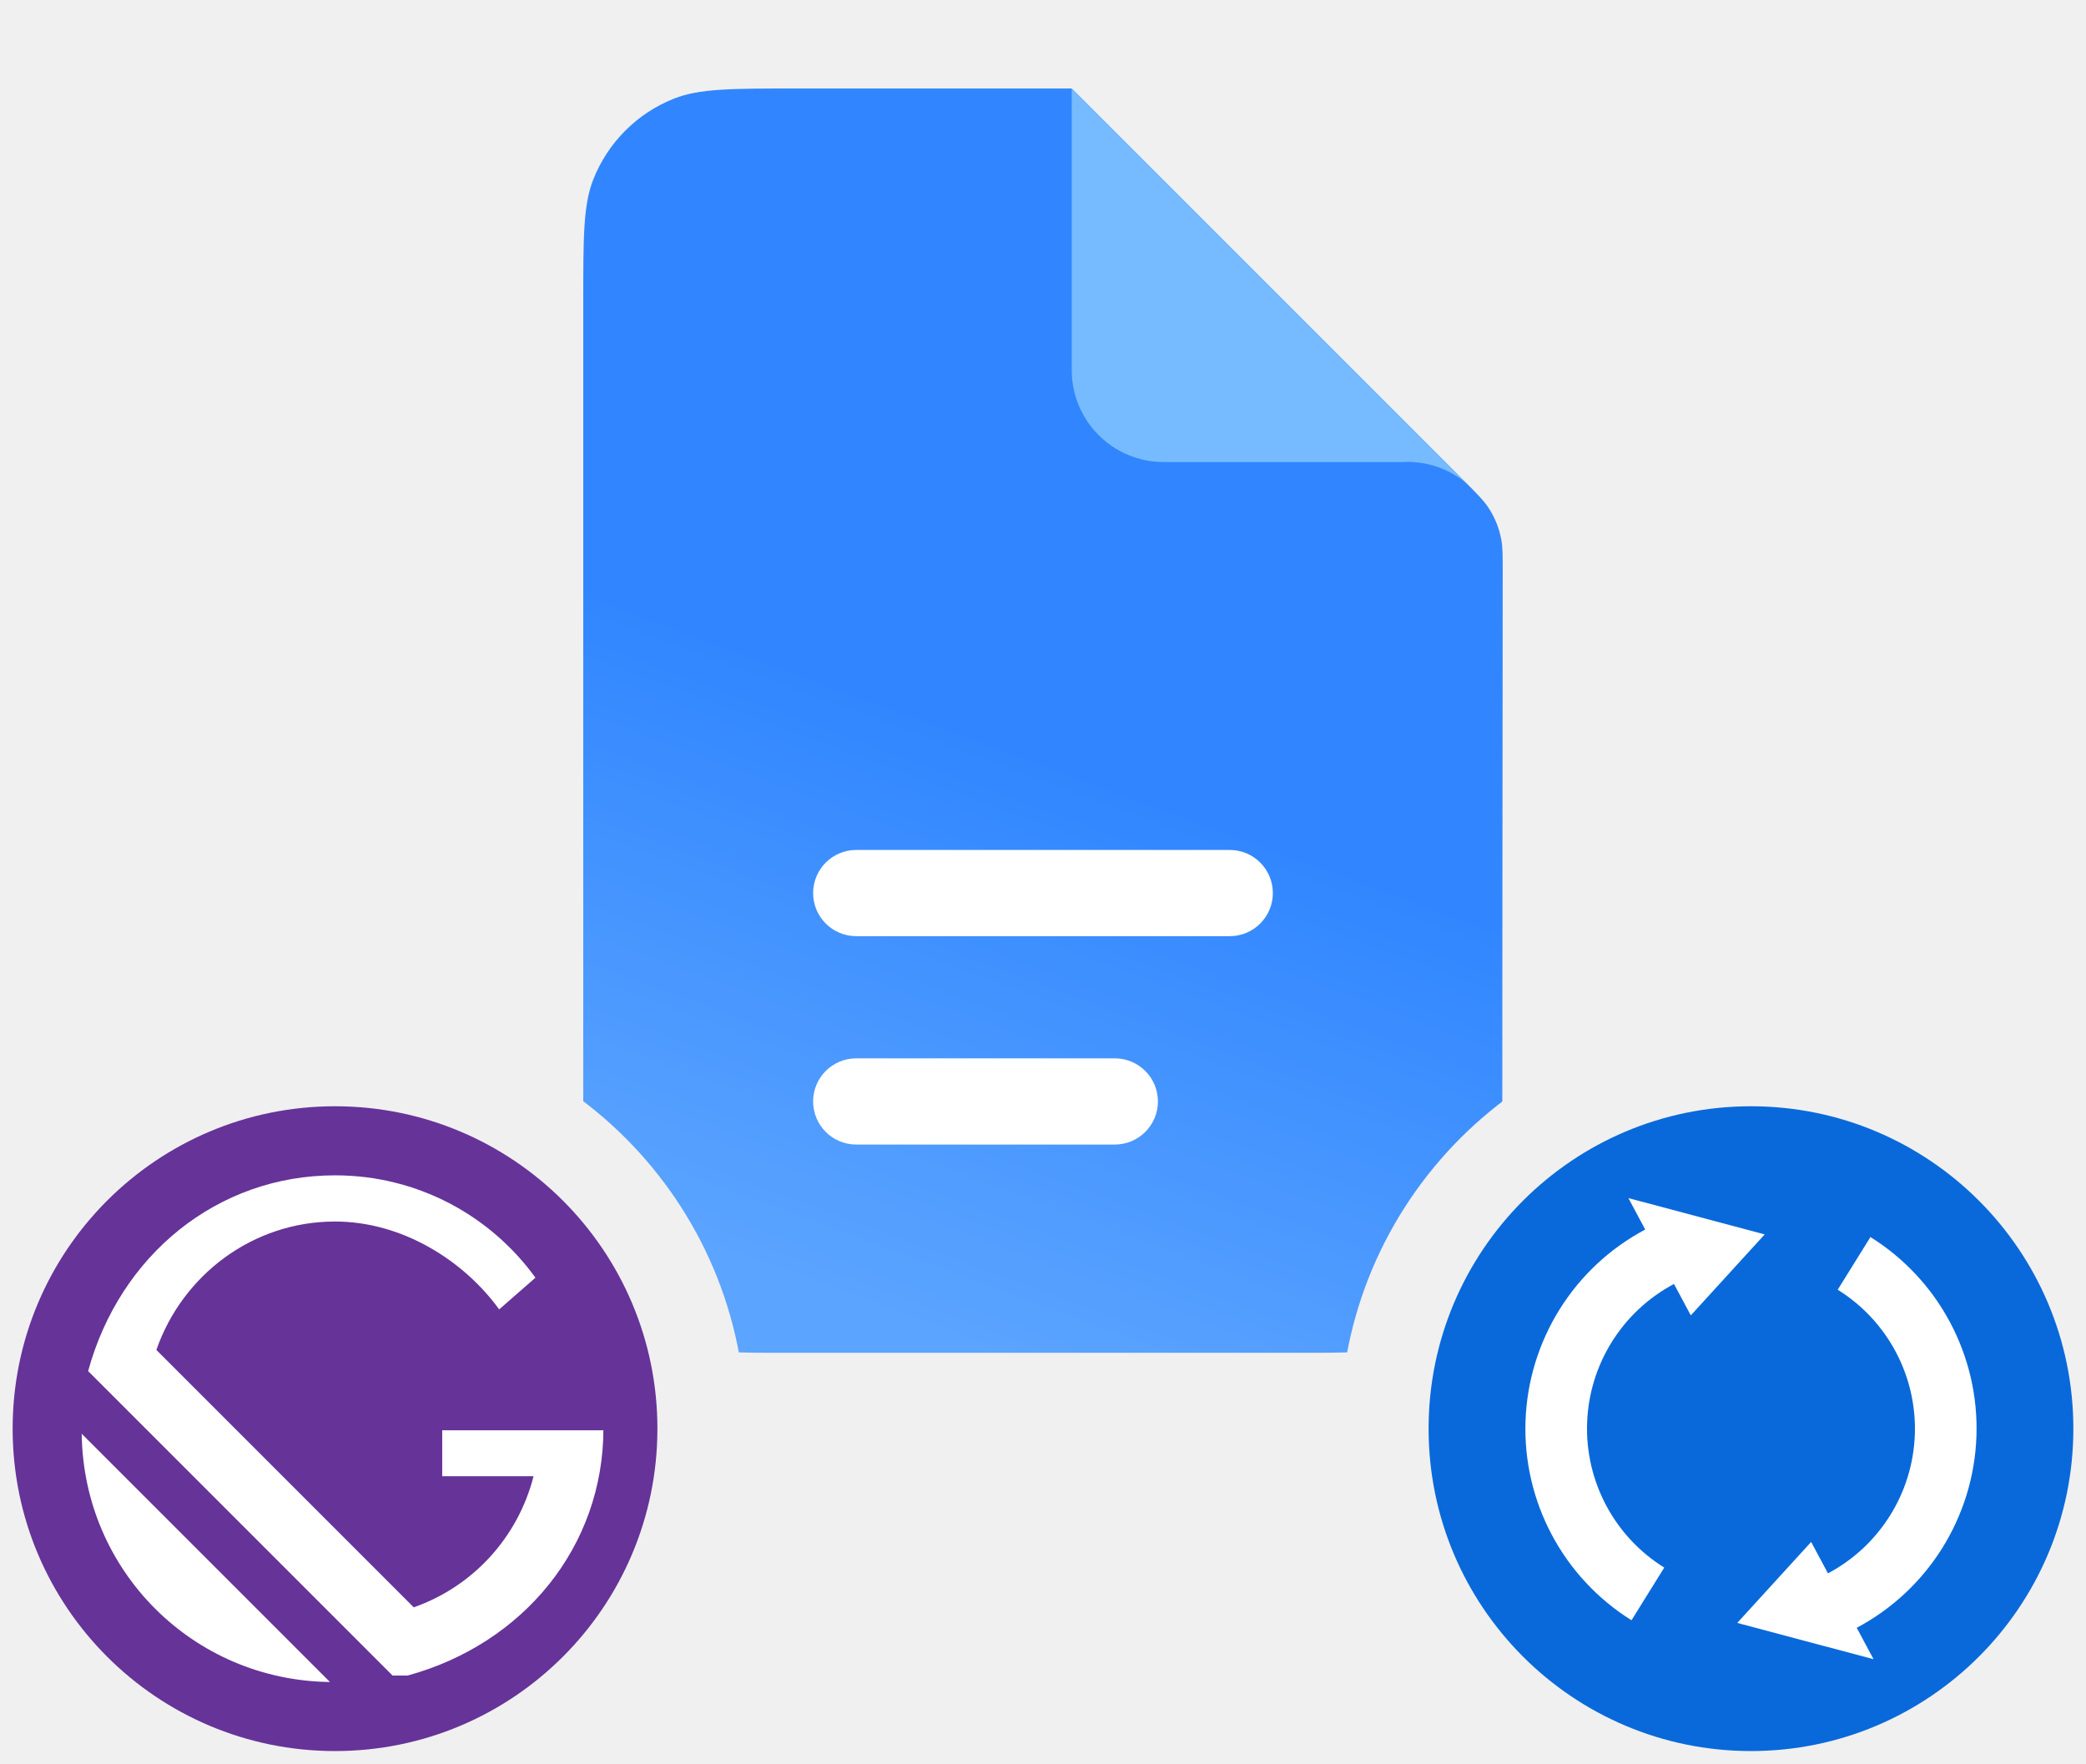
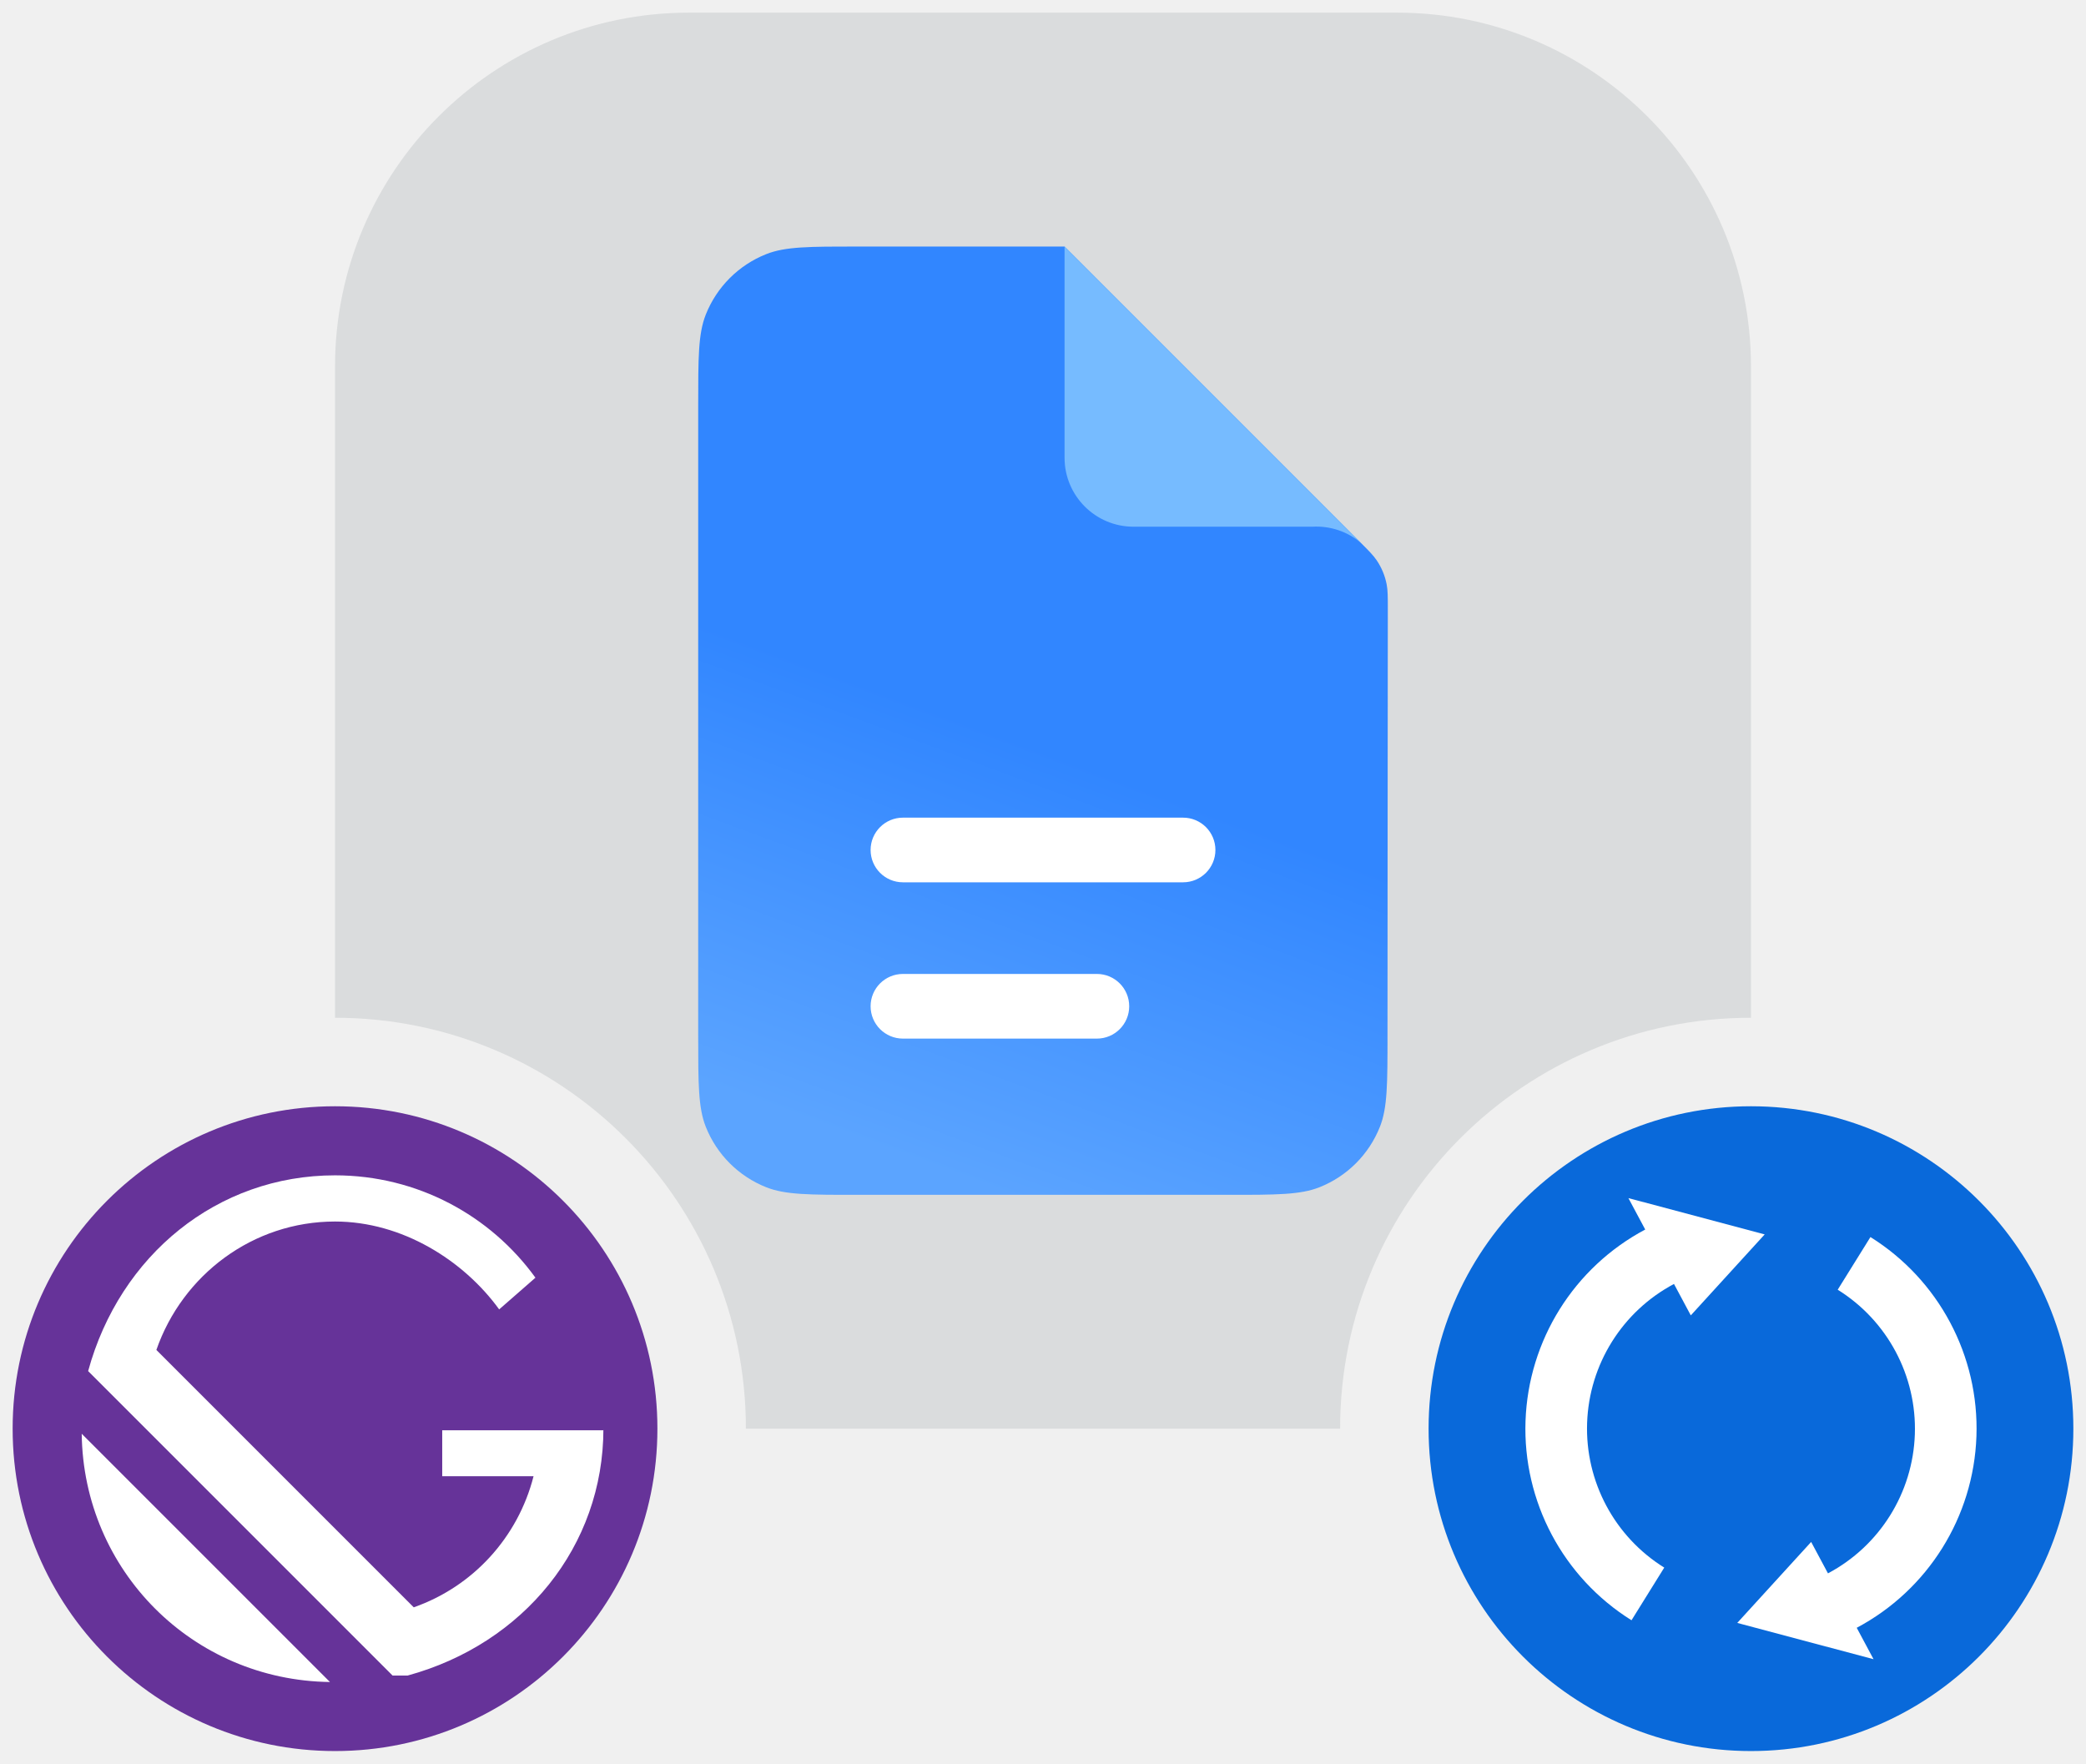
<svg xmlns="http://www.w3.org/2000/svg" viewBox="-53 -2 330 279" role="img">
  <defs>
    <clipPath id="gsgd-c">
      <path d="M130.334 184H61.6c-8.944 0-13.415 0-16.962-1.404a20 20 0 0 1-11.233-11.234C32 167.815 32 163.343 32 154.4V37.6c0-8.944 0-13.415 1.405-16.962a20 20 0 0 1 11.233-11.233C48.185 8 52.657 8 61.6 8H100l54.793 54.793v0c1.661 1.661 2.492 2.491 3.13 3.43a11.99 11.99 0 0 1 1.862 4.501c.212 1.115.212 2.301.21 4.673-.035 48.919-.057 49.401-.058 78.968 0 8.966 0 13.45-1.405 16.997a20 20 0 0 1-11.233 11.233C143.752 184 139.279 184 130.334 184Z" transform="matrix(6.250228 0 0 6.250228 -200.007 -50.002)" />
    </clipPath>
    <linearGradient id="gsgd-g" gradientUnits="userSpaceOnUse" x1="96" y1="59.3" x2="54.6" y2="171.3" gradientTransform="matrix(6.250228 0 0 6.250228 -200.007 -50.002)">
      <stop offset=".33" stop-color="#3186FF" />
      <stop offset="1" stop-color="#5BA4FF" />
    </linearGradient>
    <mask id="gsgd-m" maskUnits="userSpaceOnUse" x="-53" y="-2" width="330" height="279">
      <rect x="-53" y="-2" width="330" height="279" fill="#fff" />
-       <circle cx="224" cy="224" r="65" />
-       <circle cx="0" cy="224" r="65" />
+       <circle cx="224.00" cy="224.00" r="65" />
+       <circle cx="0.00" cy="224.00" r="65" />
    </mask>
  </defs>
  <g mask="url(#gsgd-m)">
-     <g transform="translate(39.27 12.00) scale(0.18182)">
+     <rect width="224" height="224" rx="56" fill="#9AA0A6" fill-opacity=".25" />
+     <g transform="translate(57.453 37.000) scale(0.13637)">
      <g clip-path="url(#gsgd-c)">
        <rect width="800" height="1100" fill="url(#gsgd-g)" />
      </g>
      <path d="M768.7 343.7a80 80 0 0 0-56.2-18.7H505a80 80 0 0 1-80-80V0Z" fill="#76BBFF" />
      <rect x="200" y="662.5" width="400" height="75" rx="37.5" fill="#fff" />
      <rect x="200" y="843.8" width="300" height="75" rx="37.5" fill="#fff" />
    </g>
  </g>
  <g transform="translate(173 173)">
    <circle cx="51" cy="51" r="51" fill="#0969DA" />
    <g transform="translate(51 51) scale(0.7) translate(-51 -51)">
      <g fill="#fff" transform="translate(-137 -137)">
        <path d="M161.0 231.3A51.0 51.0 0 0 1 164.1 143.0L160.3 135.9L191.1 144.1L174.4 162.4L170.6 155.3A37.0 37.0 0 0 0 168.4 219.4Z" />
        <path d="M215.0 144.7A51.0 51.0 0 0 1 211.9 233.0L215.7 240.1L184.9 231.9L201.6 213.6L205.4 220.7A37.0 37.0 0 0 0 207.6 156.6Z" />
      </g>
    </g>
  </g>
  <g transform="translate(-51 173)">
    <circle cx="51" cy="51" r="51" fill="#639" />
    <path fill="#fff" transform="scale(4.25)" d="M2.571 12.19l9.24 9.24c-5.1-.063-9.177-4.14-9.24-9.24zm11.572 9.0L2.81 9.857C3.99 5.54 7.62 2.571 12 2.571c3.07 0 5.79 1.5 7.46 3.81l-1.35 1.18C16.79 5.74 14.5 4.29 12 4.29c-3.06 0-5.68 1.99-6.65 4.78l9.58 9.58c2.2-.77 3.88-2.6 4.46-4.88h-3.4v-1.71h6V12c0 4.38-2.97 8.01-7.29 9.19z" />
  </g>
</svg>
